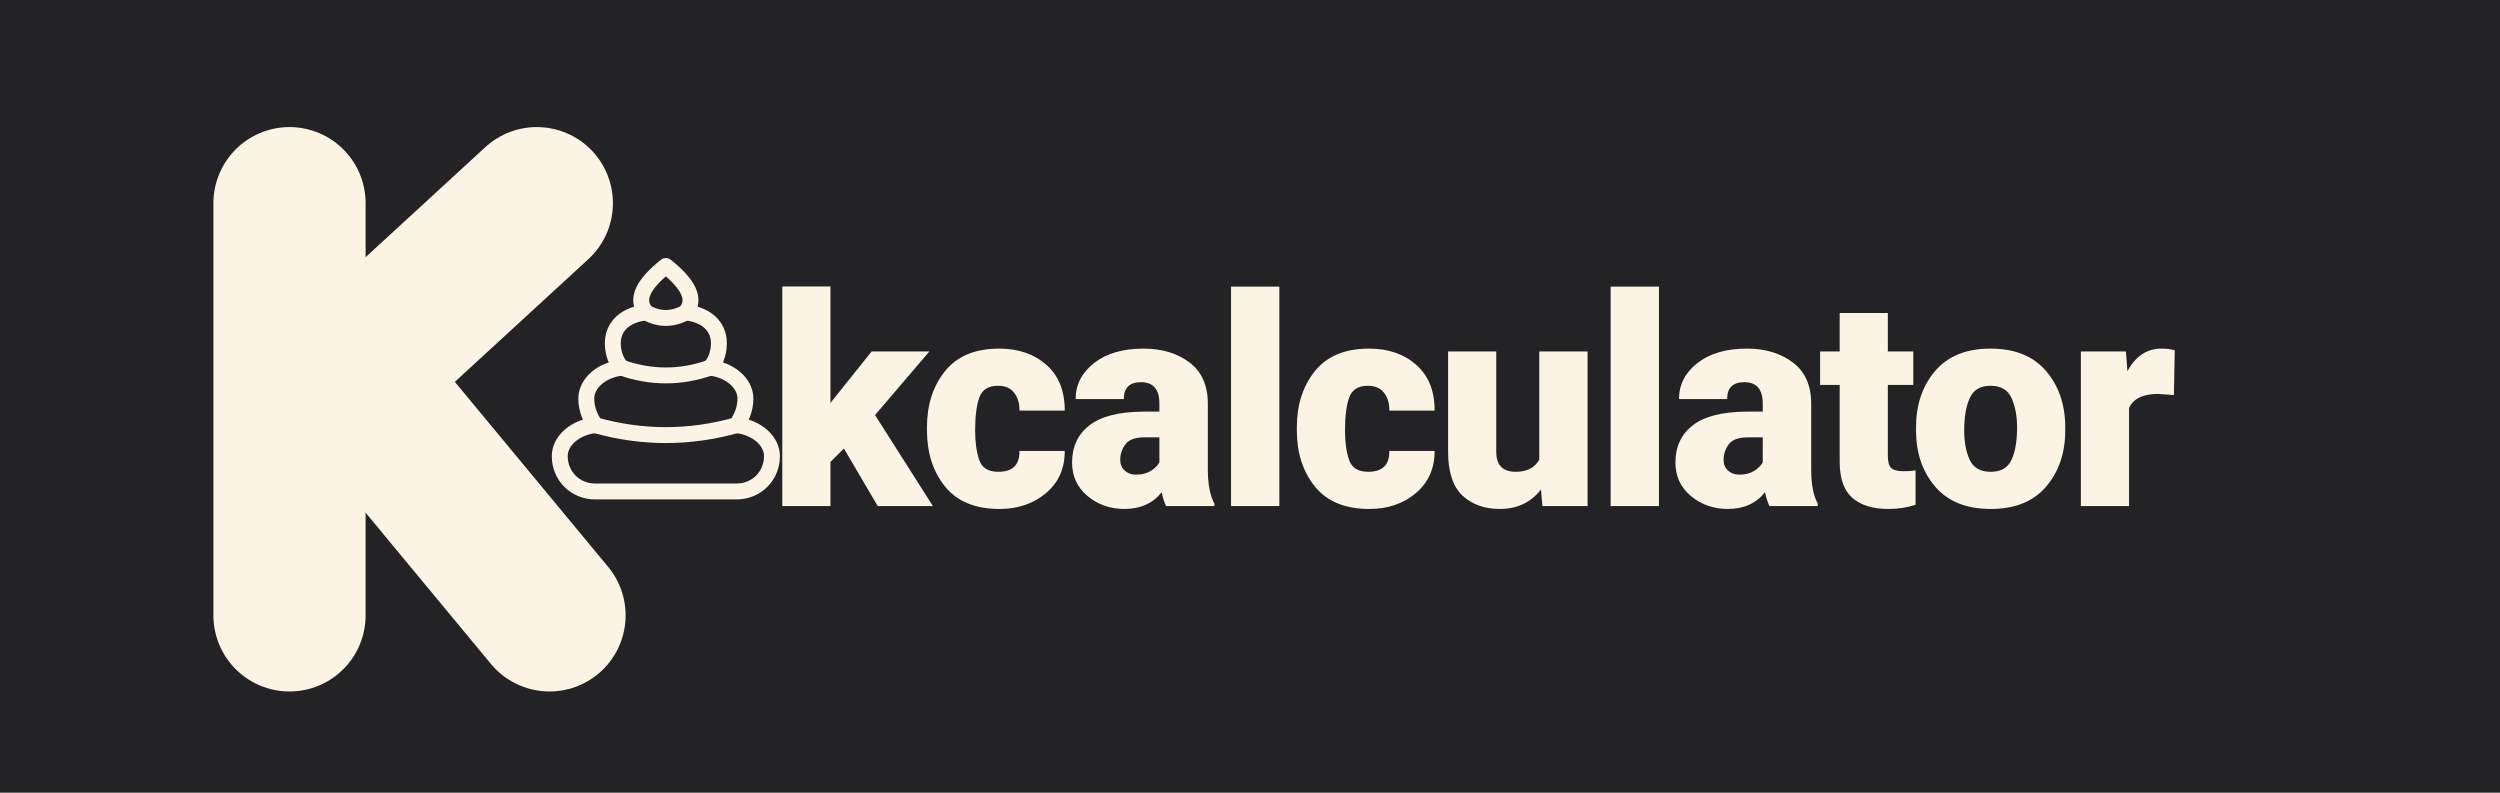
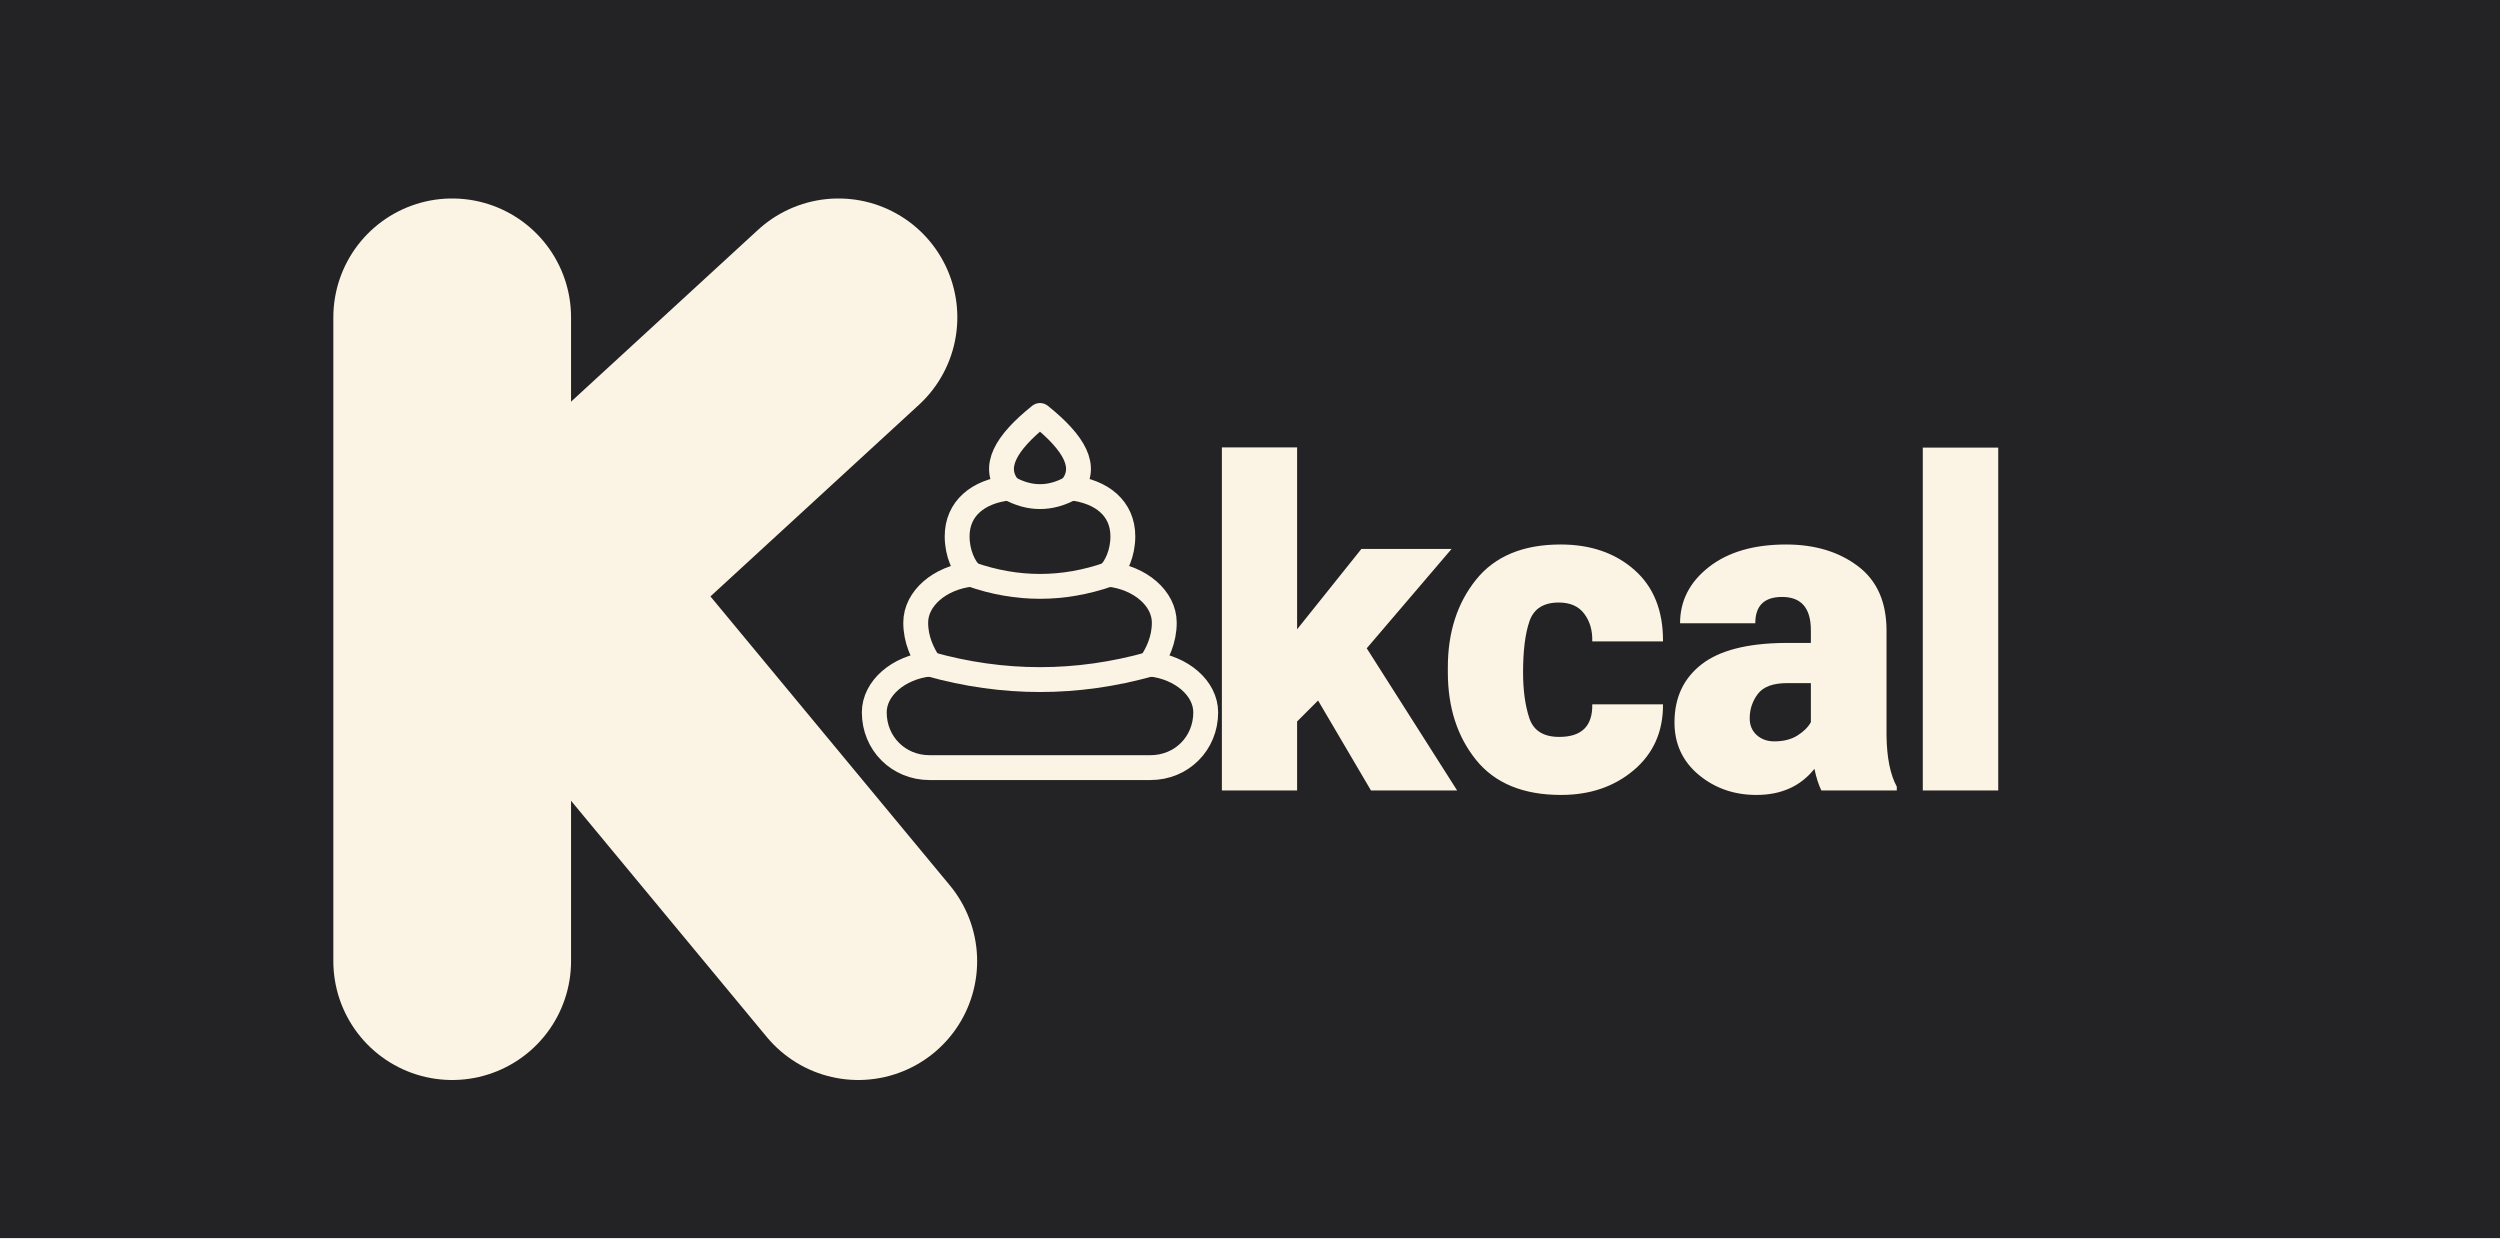
- <svg xmlns="http://www.w3.org/2000/svg" viewBox="0 0 820 260" width="820" height="260" role="img" aria-label="Kakcalculator">
-   <rect width="820" height="260" fill="#232325" />
+ <svg xmlns="http://www.w3.org/2000/svg" viewBox="0 0 525 260" width="525" height="260" role="img" aria-label="Kakcal">
+   <rect width="525" height="260" fill="#232325" />
  <g transform="translate(18, -2) scale(0.52)" fill="none" stroke="#FBF3E3" stroke-width="96" stroke-linecap="round" stroke-linejoin="round">
    <path d="M148 132 V392" />
    <path d="M156 268 L304 132" />
    <path d="M196 252 L312 392" />
  </g>
  <g transform="translate(172, 80) scale(1.45)" fill="none" stroke="#FBF3E3" stroke-width="3.6" stroke-linecap="round" stroke-linejoin="round">
    <path d="M32 5 C37 9 39 12.5 36.5 15.5 C41 16 44 18.5 44 22.5 C44 25 43 27 42 28 C46.5 28.5 50 31.5 50 35 C50 37.5 49 39.5 48 41 C52.5 41.5 56 44.5 56 48 C56 52.5 52.5 56 48 56 H16 C11.5 56 8 52.5 8 48 C8 44.5 11.5 41.5 16 41 C15 39.5 14 37.5 14 35 C14 31.5 17.5 28.5 22 28 C21 27 20 25 20 22.5 C20 18.5 23 16 27.5 15.5 C25 12.5 27 9 32 5Z" />
    <path d="M27.5 15.5 Q32 18 36.5 15.5" />
    <path d="M22 28 Q32 31.5 42 28" />
    <path d="M16 41 Q32 45.5 48 41" />
  </g>
-   <text x="252" y="166" font-family="'Nunito', 'Quicksand', 'Rubik', 'Varela Round', system-ui, -apple-system, BlinkMacSystemFont, 'Segoe UI', Roboto, Helvetica, Arial, sans-serif" font-size="96" font-weight="800" letter-spacing="-2px" fill="#FBF3E3" textLength="552" lengthAdjust="spacingAndGlyphs">kcalculator</text>
+   <text x="252" y="166" font-family="'Nunito', 'Quicksand', 'Rubik', 'Varela Round', system-ui, -apple-system, BlinkMacSystemFont, 'Segoe UI', Roboto, Helvetica, Arial, sans-serif" font-size="96" font-weight="800" letter-spacing="-2px" fill="#FBF3E3" textLength="201" lengthAdjust="spacingAndGlyphs">kcal</text>
</svg>
